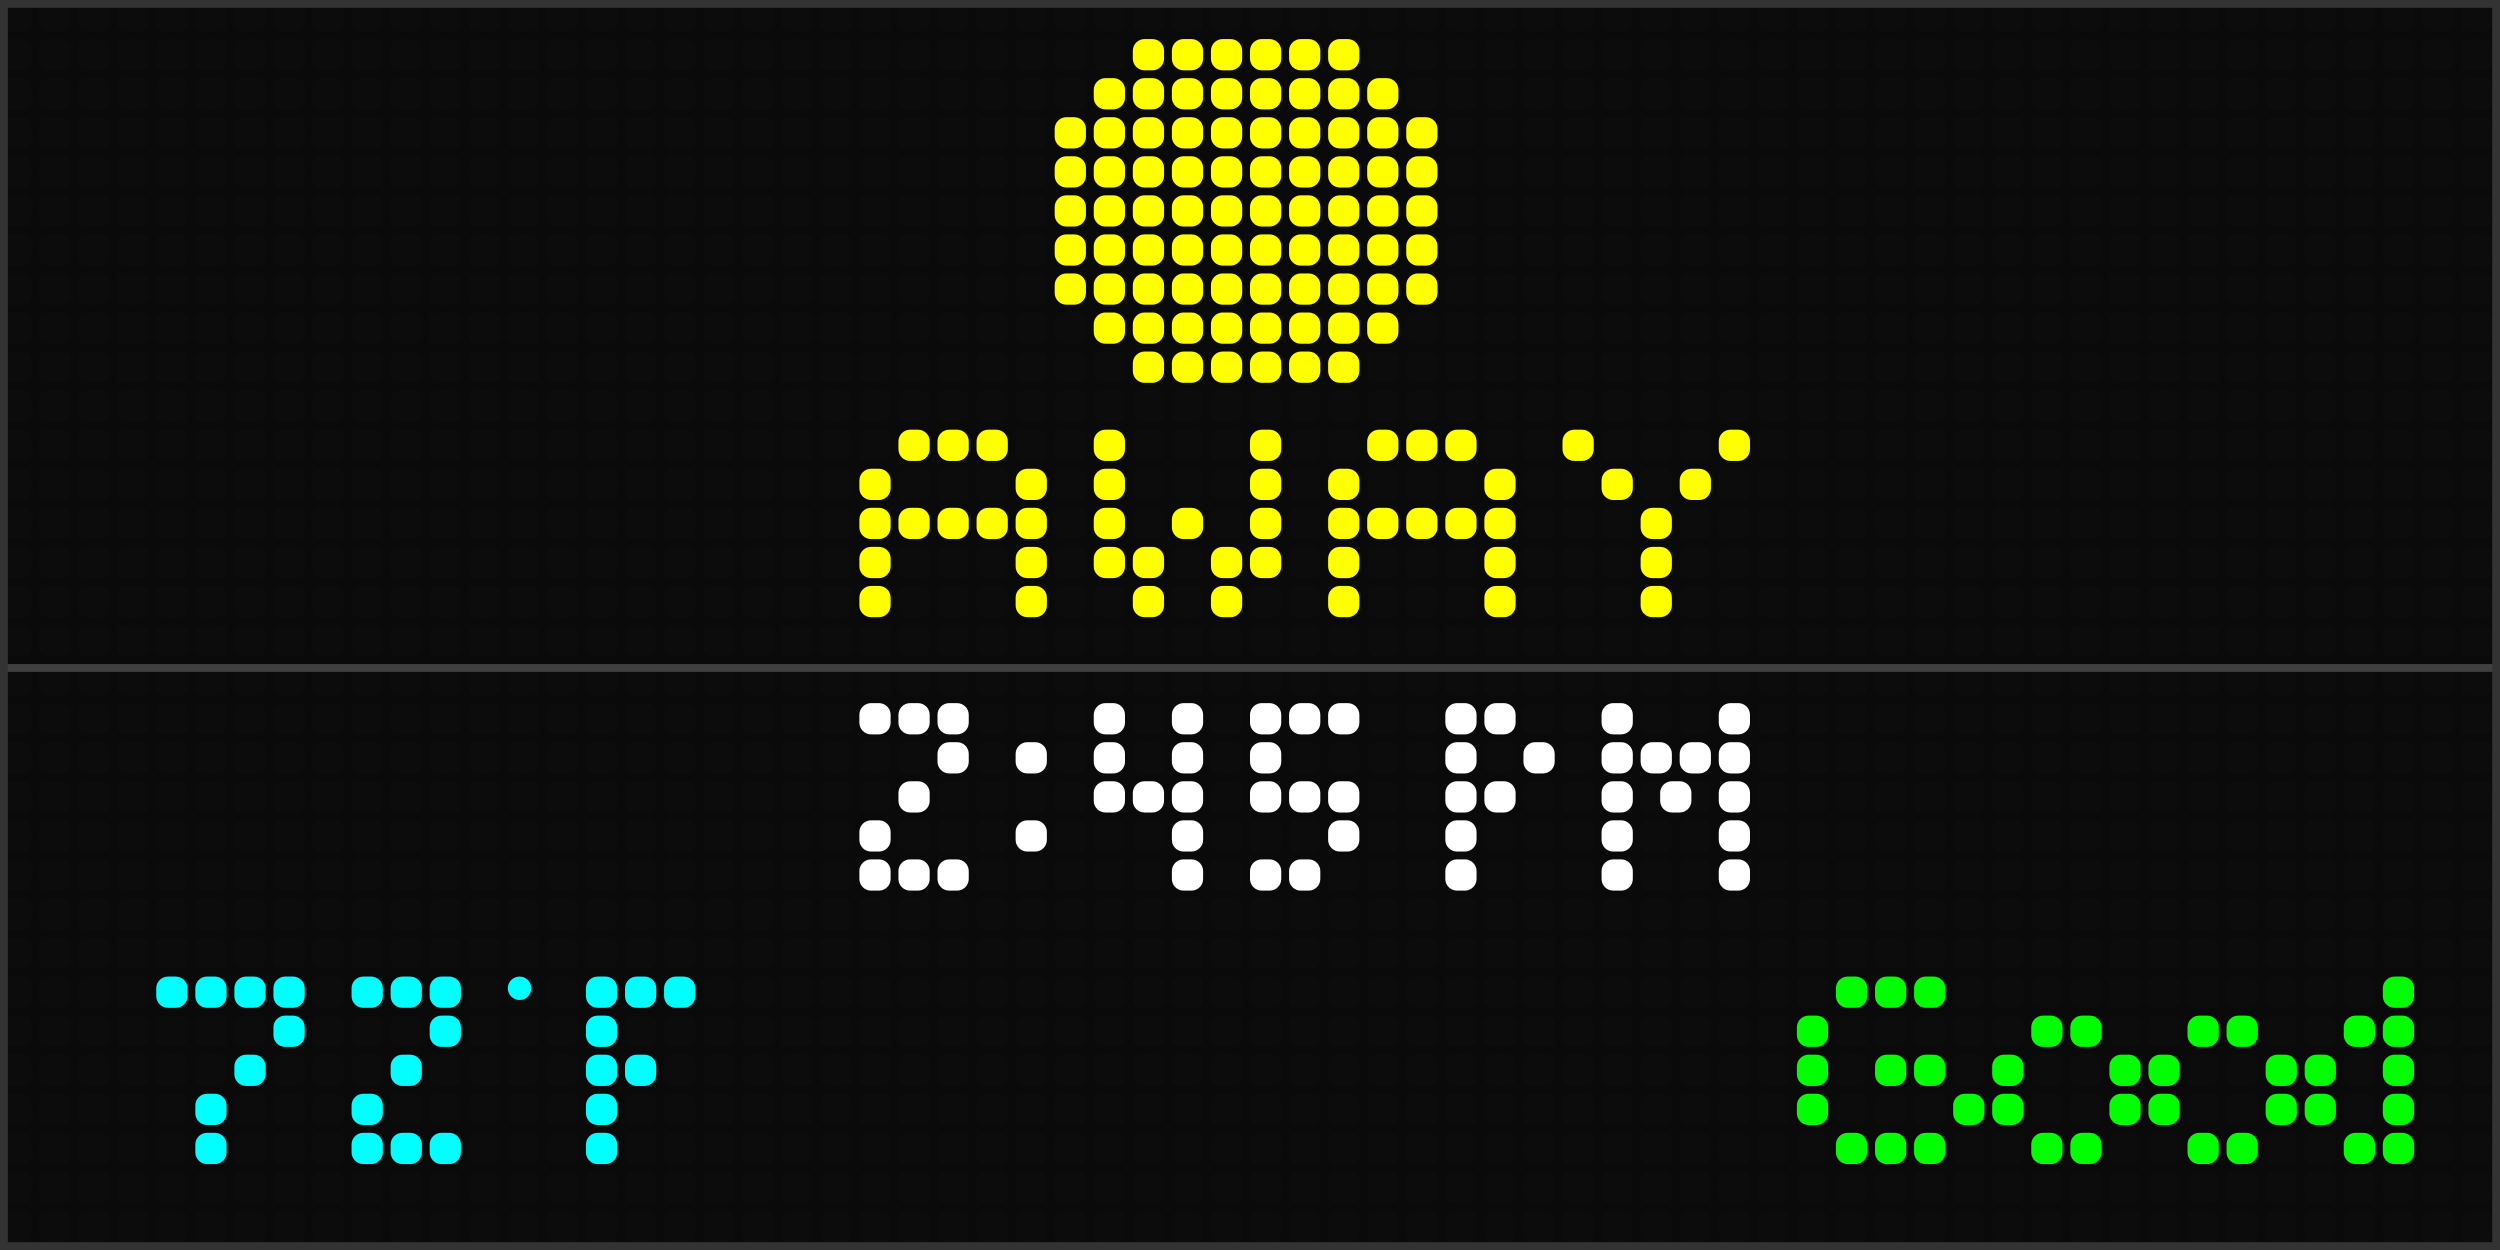
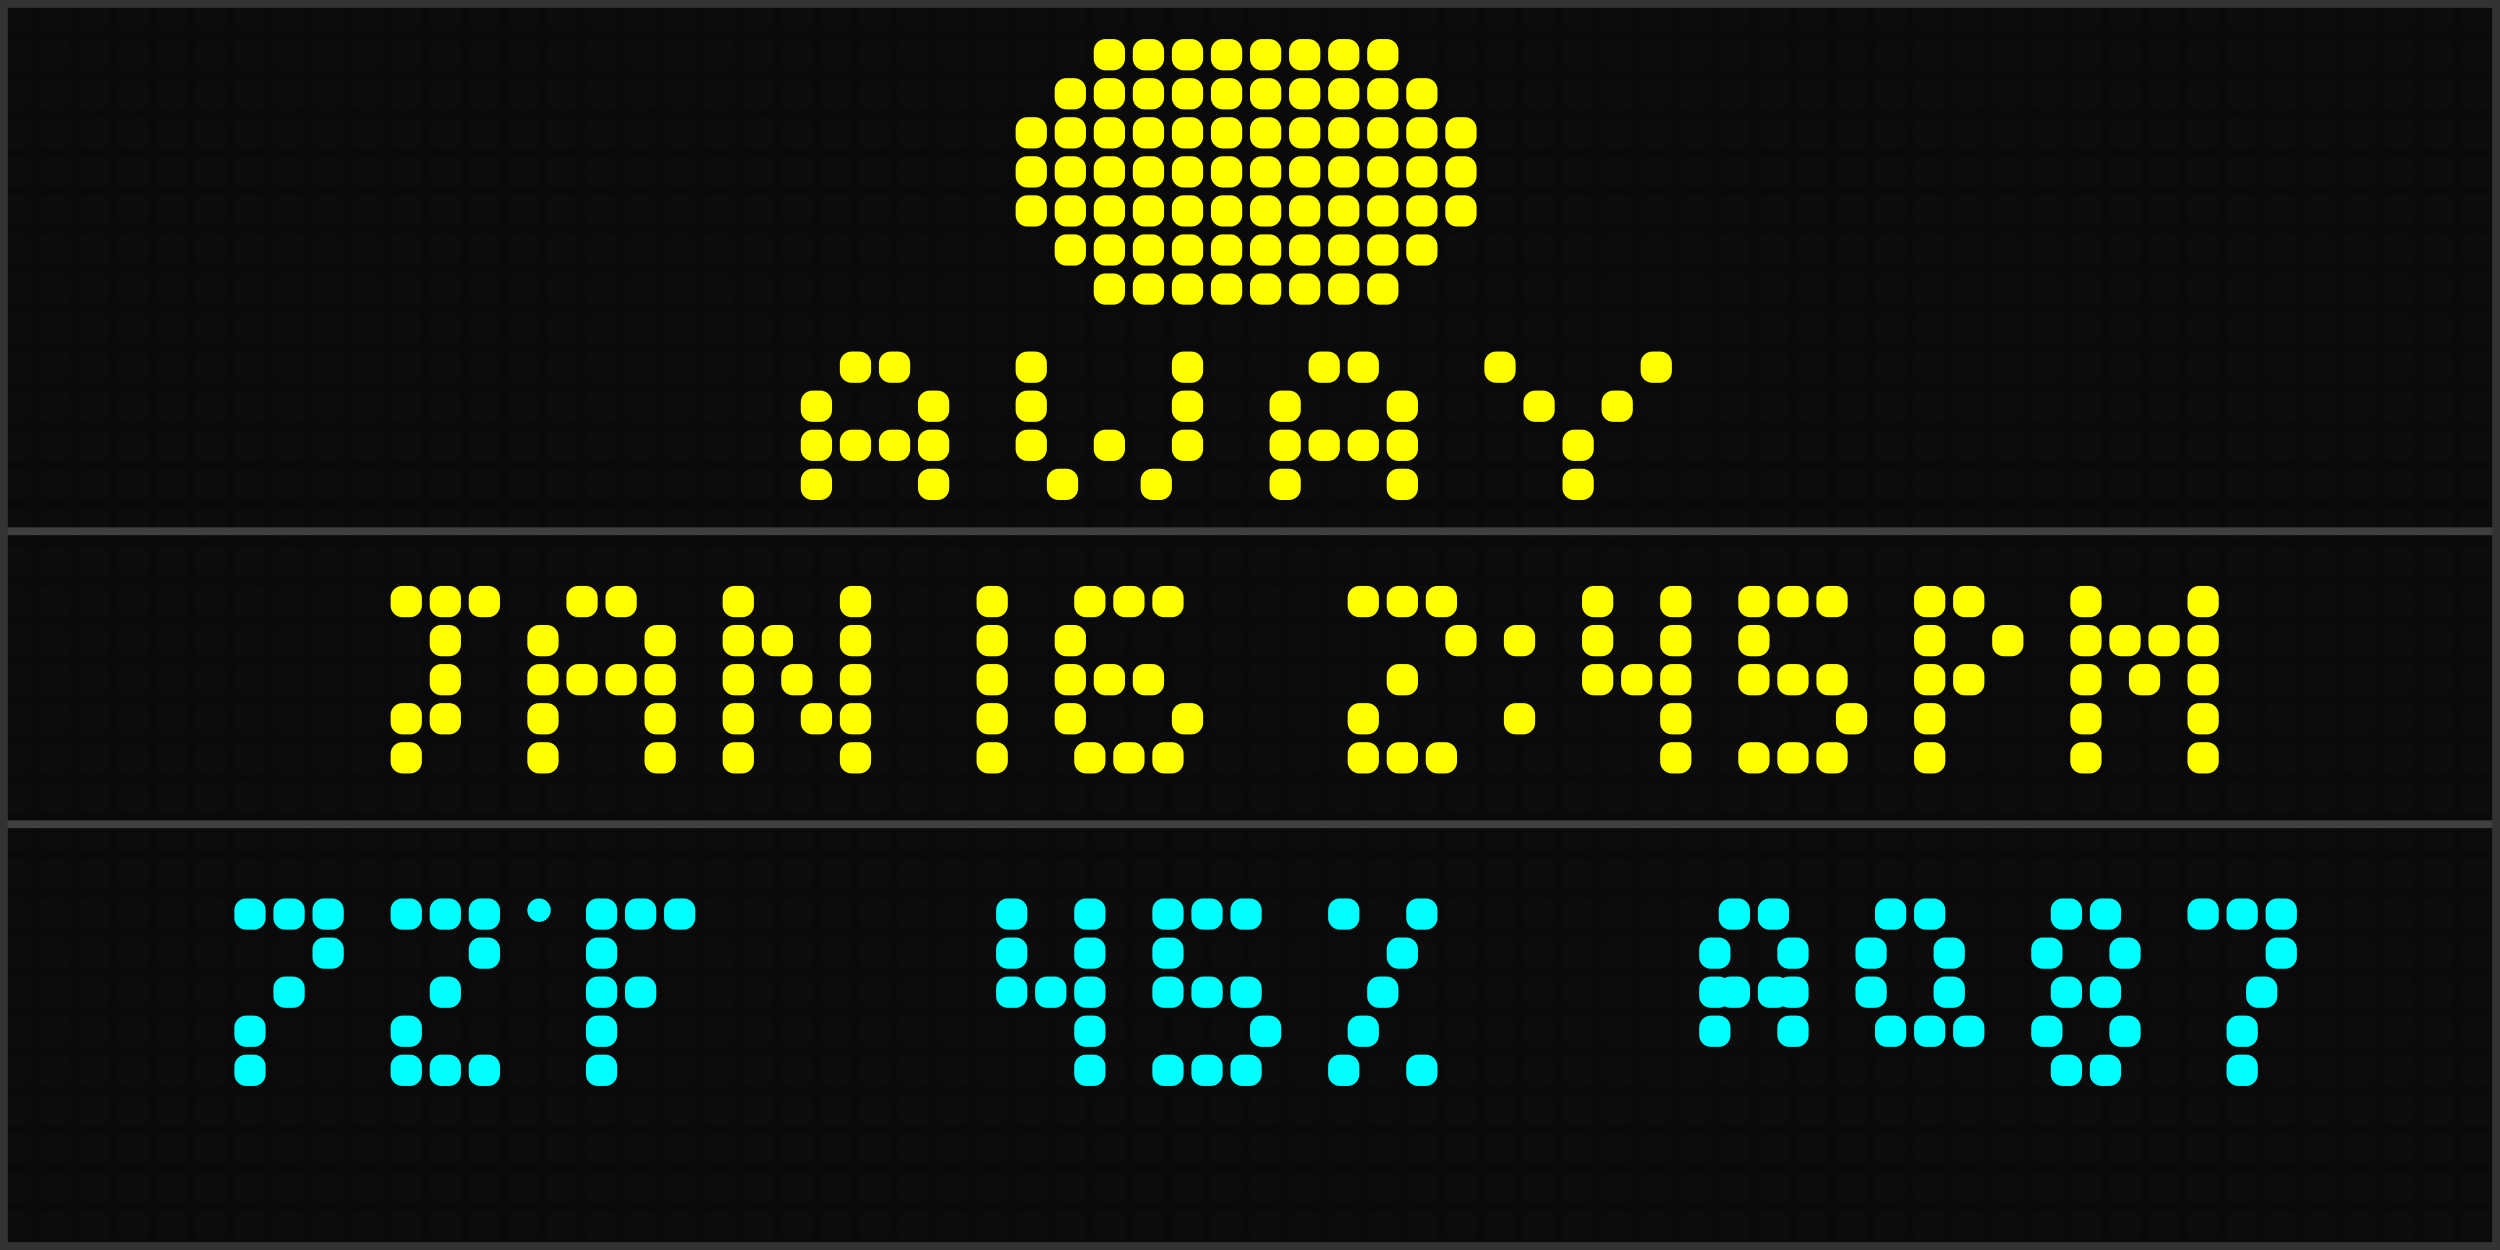
<svg xmlns="http://www.w3.org/2000/svg" viewBox="0 0 640 320" width="640" height="320">
  <defs>
    <style>
      .led { rx: 3; ry: 3; }
      .yellow { fill: #FFFF00; }
      .cyan { fill: #00FFFF; }
-       .white { fill: #FFFFFF; }
-       .green { fill: #00FF00; }
    </style>
  </defs>
  <rect width="640" height="320" fill="#0a0a0a" />
  <g opacity="0.08">
    <pattern id="grid" width="10" height="10" patternUnits="userSpaceOnUse">
      <rect width="8" height="8" fill="#222" rx="2" ry="2" />
    </pattern>
    <rect width="640" height="320" fill="url(#grid)" />
  </g>
+   <rect x="280" y="10" width="8" height="8" class="led yellow" />
  <rect x="290" y="10" width="8" height="8" class="led yellow" />
  <rect x="300" y="10" width="8" height="8" class="led yellow" />
  <rect x="310" y="10" width="8" height="8" class="led yellow" />
  <rect x="320" y="10" width="8" height="8" class="led yellow" />
  <rect x="330" y="10" width="8" height="8" class="led yellow" />
  <rect x="340" y="10" width="8" height="8" class="led yellow" />
+   <rect x="350" y="10" width="8" height="8" class="led yellow" />
+   <rect x="270" y="20" width="8" height="8" class="led yellow" />
  <rect x="280" y="20" width="8" height="8" class="led yellow" />
  <rect x="290" y="20" width="8" height="8" class="led yellow" />
  <rect x="300" y="20" width="8" height="8" class="led yellow" />
  <rect x="310" y="20" width="8" height="8" class="led yellow" />
  <rect x="320" y="20" width="8" height="8" class="led yellow" />
  <rect x="330" y="20" width="8" height="8" class="led yellow" />
  <rect x="340" y="20" width="8" height="8" class="led yellow" />
  <rect x="350" y="20" width="8" height="8" class="led yellow" />
+   <rect x="360" y="20" width="8" height="8" class="led yellow" />
+   <rect x="260" y="30" width="8" height="8" class="led yellow" />
  <rect x="270" y="30" width="8" height="8" class="led yellow" />
  <rect x="280" y="30" width="8" height="8" class="led yellow" />
  <rect x="290" y="30" width="8" height="8" class="led yellow" />
  <rect x="300" y="30" width="8" height="8" class="led yellow" />
  <rect x="310" y="30" width="8" height="8" class="led yellow" />
  <rect x="320" y="30" width="8" height="8" class="led yellow" />
  <rect x="330" y="30" width="8" height="8" class="led yellow" />
  <rect x="340" y="30" width="8" height="8" class="led yellow" />
  <rect x="350" y="30" width="8" height="8" class="led yellow" />
  <rect x="360" y="30" width="8" height="8" class="led yellow" />
+   <rect x="370" y="30" width="8" height="8" class="led yellow" />
+   <rect x="260" y="40" width="8" height="8" class="led yellow" />
  <rect x="270" y="40" width="8" height="8" class="led yellow" />
  <rect x="280" y="40" width="8" height="8" class="led yellow" />
  <rect x="290" y="40" width="8" height="8" class="led yellow" />
  <rect x="300" y="40" width="8" height="8" class="led yellow" />
  <rect x="310" y="40" width="8" height="8" class="led yellow" />
  <rect x="320" y="40" width="8" height="8" class="led yellow" />
  <rect x="330" y="40" width="8" height="8" class="led yellow" />
  <rect x="340" y="40" width="8" height="8" class="led yellow" />
  <rect x="350" y="40" width="8" height="8" class="led yellow" />
  <rect x="360" y="40" width="8" height="8" class="led yellow" />
+   <rect x="370" y="40" width="8" height="8" class="led yellow" />
+   <rect x="260" y="50" width="8" height="8" class="led yellow" />
  <rect x="270" y="50" width="8" height="8" class="led yellow" />
  <rect x="280" y="50" width="8" height="8" class="led yellow" />
  <rect x="290" y="50" width="8" height="8" class="led yellow" />
  <rect x="300" y="50" width="8" height="8" class="led yellow" />
  <rect x="310" y="50" width="8" height="8" class="led yellow" />
  <rect x="320" y="50" width="8" height="8" class="led yellow" />
  <rect x="330" y="50" width="8" height="8" class="led yellow" />
  <rect x="340" y="50" width="8" height="8" class="led yellow" />
  <rect x="350" y="50" width="8" height="8" class="led yellow" />
  <rect x="360" y="50" width="8" height="8" class="led yellow" />
+   <rect x="370" y="50" width="8" height="8" class="led yellow" />
  <rect x="270" y="60" width="8" height="8" class="led yellow" />
  <rect x="280" y="60" width="8" height="8" class="led yellow" />
  <rect x="290" y="60" width="8" height="8" class="led yellow" />
  <rect x="300" y="60" width="8" height="8" class="led yellow" />
  <rect x="310" y="60" width="8" height="8" class="led yellow" />
  <rect x="320" y="60" width="8" height="8" class="led yellow" />
  <rect x="330" y="60" width="8" height="8" class="led yellow" />
  <rect x="340" y="60" width="8" height="8" class="led yellow" />
  <rect x="350" y="60" width="8" height="8" class="led yellow" />
  <rect x="360" y="60" width="8" height="8" class="led yellow" />
-   <rect x="270" y="70" width="8" height="8" class="led yellow" />
  <rect x="280" y="70" width="8" height="8" class="led yellow" />
  <rect x="290" y="70" width="8" height="8" class="led yellow" />
  <rect x="300" y="70" width="8" height="8" class="led yellow" />
  <rect x="310" y="70" width="8" height="8" class="led yellow" />
  <rect x="320" y="70" width="8" height="8" class="led yellow" />
  <rect x="330" y="70" width="8" height="8" class="led yellow" />
  <rect x="340" y="70" width="8" height="8" class="led yellow" />
  <rect x="350" y="70" width="8" height="8" class="led yellow" />
-   <rect x="360" y="70" width="8" height="8" class="led yellow" />
-   <rect x="280" y="80" width="8" height="8" class="led yellow" />
-   <rect x="290" y="80" width="8" height="8" class="led yellow" />
-   <rect x="300" y="80" width="8" height="8" class="led yellow" />
-   <rect x="310" y="80" width="8" height="8" class="led yellow" />
-   <rect x="320" y="80" width="8" height="8" class="led yellow" />
-   <rect x="330" y="80" width="8" height="8" class="led yellow" />
-   <rect x="340" y="80" width="8" height="8" class="led yellow" />
-   <rect x="350" y="80" width="8" height="8" class="led yellow" />
-   <rect x="290" y="90" width="8" height="8" class="led yellow" />
+   <rect x="215" y="90" width="8" height="8" class="led yellow" />
+   <rect x="225" y="90" width="8" height="8" class="led yellow" />
+   <rect x="205" y="100" width="8" height="8" class="led yellow" />
+   <rect x="235" y="100" width="8" height="8" class="led yellow" />
+   <rect x="205" y="110" width="8" height="8" class="led yellow" />
+   <rect x="215" y="110" width="8" height="8" class="led yellow" />
+   <rect x="225" y="110" width="8" height="8" class="led yellow" />
+   <rect x="235" y="110" width="8" height="8" class="led yellow" />
+   <rect x="205" y="120" width="8" height="8" class="led yellow" />
+   <rect x="235" y="120" width="8" height="8" class="led yellow" />
+   <rect x="260" y="90" width="8" height="8" class="led yellow" />
  <rect x="300" y="90" width="8" height="8" class="led yellow" />
-   <rect x="310" y="90" width="8" height="8" class="led yellow" />
-   <rect x="320" y="90" width="8" height="8" class="led yellow" />
-   <rect x="330" y="90" width="8" height="8" class="led yellow" />
-   <rect x="340" y="90" width="8" height="8" class="led yellow" />
-   <rect x="230" y="110" width="8" height="8" class="led yellow" />
-   <rect x="240" y="110" width="8" height="8" class="led yellow" />
-   <rect x="250" y="110" width="8" height="8" class="led yellow" />
-   <rect x="220" y="120" width="8" height="8" class="led yellow" />
-   <rect x="260" y="120" width="8" height="8" class="led yellow" />
-   <rect x="220" y="130" width="8" height="8" class="led yellow" />
-   <rect x="230" y="130" width="8" height="8" class="led yellow" />
-   <rect x="240" y="130" width="8" height="8" class="led yellow" />
-   <rect x="250" y="130" width="8" height="8" class="led yellow" />
-   <rect x="260" y="130" width="8" height="8" class="led yellow" />
-   <rect x="220" y="140" width="8" height="8" class="led yellow" />
-   <rect x="260" y="140" width="8" height="8" class="led yellow" />
-   <rect x="220" y="150" width="8" height="8" class="led yellow" />
-   <rect x="260" y="150" width="8" height="8" class="led yellow" />
+   <rect x="260" y="100" width="8" height="8" class="led yellow" />
+   <rect x="300" y="100" width="8" height="8" class="led yellow" />
+   <rect x="260" y="110" width="8" height="8" class="led yellow" />
  <rect x="280" y="110" width="8" height="8" class="led yellow" />
-   <rect x="320" y="110" width="8" height="8" class="led yellow" />
-   <rect x="280" y="120" width="8" height="8" class="led yellow" />
-   <rect x="320" y="120" width="8" height="8" class="led yellow" />
-   <rect x="280" y="130" width="8" height="8" class="led yellow" />
-   <rect x="300" y="130" width="8" height="8" class="led yellow" />
-   <rect x="320" y="130" width="8" height="8" class="led yellow" />
-   <rect x="280" y="140" width="8" height="8" class="led yellow" />
-   <rect x="290" y="140" width="8" height="8" class="led yellow" />
-   <rect x="310" y="140" width="8" height="8" class="led yellow" />
-   <rect x="320" y="140" width="8" height="8" class="led yellow" />
-   <rect x="290" y="150" width="8" height="8" class="led yellow" />
-   <rect x="310" y="150" width="8" height="8" class="led yellow" />
-   <rect x="350" y="110" width="8" height="8" class="led yellow" />
-   <rect x="360" y="110" width="8" height="8" class="led yellow" />
-   <rect x="370" y="110" width="8" height="8" class="led yellow" />
-   <rect x="340" y="120" width="8" height="8" class="led yellow" />
-   <rect x="380" y="120" width="8" height="8" class="led yellow" />
-   <rect x="340" y="130" width="8" height="8" class="led yellow" />
-   <rect x="350" y="130" width="8" height="8" class="led yellow" />
-   <rect x="360" y="130" width="8" height="8" class="led yellow" />
-   <rect x="370" y="130" width="8" height="8" class="led yellow" />
-   <rect x="380" y="130" width="8" height="8" class="led yellow" />
-   <rect x="340" y="140" width="8" height="8" class="led yellow" />
-   <rect x="380" y="140" width="8" height="8" class="led yellow" />
-   <rect x="340" y="150" width="8" height="8" class="led yellow" />
-   <rect x="380" y="150" width="8" height="8" class="led yellow" />
+   <rect x="300" y="110" width="8" height="8" class="led yellow" />
+   <rect x="268" y="120" width="8" height="8" class="led yellow" />
+   <rect x="292" y="120" width="8" height="8" class="led yellow" />
+   <rect x="335" y="90" width="8" height="8" class="led yellow" />
+   <rect x="345" y="90" width="8" height="8" class="led yellow" />
+   <rect x="325" y="100" width="8" height="8" class="led yellow" />
+   <rect x="355" y="100" width="8" height="8" class="led yellow" />
+   <rect x="325" y="110" width="8" height="8" class="led yellow" />
+   <rect x="335" y="110" width="8" height="8" class="led yellow" />
+   <rect x="345" y="110" width="8" height="8" class="led yellow" />
+   <rect x="355" y="110" width="8" height="8" class="led yellow" />
+   <rect x="325" y="120" width="8" height="8" class="led yellow" />
+   <rect x="355" y="120" width="8" height="8" class="led yellow" />
+   <rect x="380" y="90" width="8" height="8" class="led yellow" />
+   <rect x="420" y="90" width="8" height="8" class="led yellow" />
+   <rect x="390" y="100" width="8" height="8" class="led yellow" />
+   <rect x="410" y="100" width="8" height="8" class="led yellow" />
  <rect x="400" y="110" width="8" height="8" class="led yellow" />
-   <rect x="440" y="110" width="8" height="8" class="led yellow" />
-   <rect x="410" y="120" width="8" height="8" class="led yellow" />
-   <rect x="430" y="120" width="8" height="8" class="led yellow" />
-   <rect x="420" y="130" width="8" height="8" class="led yellow" />
-   <rect x="420" y="140" width="8" height="8" class="led yellow" />
-   <rect x="420" y="150" width="8" height="8" class="led yellow" />
-   <rect x="0" y="170" width="640" height="2" fill="#404040" />
-   <rect x="220" y="180" width="8" height="8" class="led white" />
-   <rect x="230" y="180" width="8" height="8" class="led white" />
-   <rect x="240" y="180" width="8" height="8" class="led white" />
-   <rect x="240" y="190" width="8" height="8" class="led white" />
-   <rect x="230" y="200" width="8" height="8" class="led white" />
-   <rect x="220" y="210" width="8" height="8" class="led white" />
-   <rect x="220" y="220" width="8" height="8" class="led white" />
-   <rect x="230" y="220" width="8" height="8" class="led white" />
-   <rect x="240" y="220" width="8" height="8" class="led white" />
-   <rect x="260" y="190" width="8" height="8" class="led white" />
-   <rect x="260" y="210" width="8" height="8" class="led white" />
-   <rect x="280" y="180" width="8" height="8" class="led white" />
-   <rect x="300" y="180" width="8" height="8" class="led white" />
-   <rect x="280" y="190" width="8" height="8" class="led white" />
-   <rect x="300" y="190" width="8" height="8" class="led white" />
-   <rect x="280" y="200" width="8" height="8" class="led white" />
-   <rect x="290" y="200" width="8" height="8" class="led white" />
-   <rect x="300" y="200" width="8" height="8" class="led white" />
-   <rect x="300" y="210" width="8" height="8" class="led white" />
-   <rect x="300" y="220" width="8" height="8" class="led white" />
-   <rect x="320" y="180" width="8" height="8" class="led white" />
-   <rect x="330" y="180" width="8" height="8" class="led white" />
-   <rect x="340" y="180" width="8" height="8" class="led white" />
-   <rect x="320" y="190" width="8" height="8" class="led white" />
-   <rect x="320" y="200" width="8" height="8" class="led white" />
-   <rect x="330" y="200" width="8" height="8" class="led white" />
-   <rect x="340" y="200" width="8" height="8" class="led white" />
-   <rect x="340" y="210" width="8" height="8" class="led white" />
-   <rect x="320" y="220" width="8" height="8" class="led white" />
-   <rect x="330" y="220" width="8" height="8" class="led white" />
-   <rect x="370" y="180" width="8" height="8" class="led white" />
-   <rect x="380" y="180" width="8" height="8" class="led white" />
-   <rect x="370" y="190" width="8" height="8" class="led white" />
-   <rect x="390" y="190" width="8" height="8" class="led white" />
-   <rect x="370" y="200" width="8" height="8" class="led white" />
-   <rect x="380" y="200" width="8" height="8" class="led white" />
-   <rect x="370" y="210" width="8" height="8" class="led white" />
-   <rect x="370" y="220" width="8" height="8" class="led white" />
-   <rect x="410" y="180" width="8" height="8" class="led white" />
-   <rect x="440" y="180" width="8" height="8" class="led white" />
-   <rect x="410" y="190" width="8" height="8" class="led white" />
-   <rect x="420" y="190" width="8" height="8" class="led white" />
-   <rect x="430" y="190" width="8" height="8" class="led white" />
-   <rect x="440" y="190" width="8" height="8" class="led white" />
-   <rect x="410" y="200" width="8" height="8" class="led white" />
-   <rect x="425" y="200" width="8" height="8" class="led white" />
-   <rect x="440" y="200" width="8" height="8" class="led white" />
-   <rect x="410" y="210" width="8" height="8" class="led white" />
-   <rect x="440" y="210" width="8" height="8" class="led white" />
-   <rect x="410" y="220" width="8" height="8" class="led white" />
-   <rect x="440" y="220" width="8" height="8" class="led white" />
-   <rect x="40" y="250" width="8" height="8" class="led cyan" />
-   <rect x="50" y="250" width="8" height="8" class="led cyan" />
-   <rect x="60" y="250" width="8" height="8" class="led cyan" />
+   <rect x="400" y="120" width="8" height="8" class="led yellow" />
+   <rect x="0" y="135" width="640" height="2" fill="#404040" />
+   <rect x="100" y="150" width="8" height="8" class="led yellow" />
+   <rect x="110" y="150" width="8" height="8" class="led yellow" />
+   <rect x="120" y="150" width="8" height="8" class="led yellow" />
+   <rect x="110" y="160" width="8" height="8" class="led yellow" />
+   <rect x="110" y="170" width="8" height="8" class="led yellow" />
+   <rect x="110" y="180" width="8" height="8" class="led yellow" />
+   <rect x="100" y="180" width="8" height="8" class="led yellow" />
+   <rect x="100" y="190" width="8" height="8" class="led yellow" />
+   <rect x="145" y="150" width="8" height="8" class="led yellow" />
+   <rect x="155" y="150" width="8" height="8" class="led yellow" />
+   <rect x="135" y="160" width="8" height="8" class="led yellow" />
+   <rect x="165" y="160" width="8" height="8" class="led yellow" />
+   <rect x="135" y="170" width="8" height="8" class="led yellow" />
+   <rect x="145" y="170" width="8" height="8" class="led yellow" />
+   <rect x="155" y="170" width="8" height="8" class="led yellow" />
+   <rect x="165" y="170" width="8" height="8" class="led yellow" />
+   <rect x="135" y="180" width="8" height="8" class="led yellow" />
+   <rect x="165" y="180" width="8" height="8" class="led yellow" />
+   <rect x="135" y="190" width="8" height="8" class="led yellow" />
+   <rect x="165" y="190" width="8" height="8" class="led yellow" />
+   <rect x="185" y="150" width="8" height="8" class="led yellow" />
+   <rect x="215" y="150" width="8" height="8" class="led yellow" />
+   <rect x="185" y="160" width="8" height="8" class="led yellow" />
+   <rect x="195" y="160" width="8" height="8" class="led yellow" />
+   <rect x="215" y="160" width="8" height="8" class="led yellow" />
+   <rect x="185" y="170" width="8" height="8" class="led yellow" />
+   <rect x="200" y="170" width="8" height="8" class="led yellow" />
+   <rect x="215" y="170" width="8" height="8" class="led yellow" />
+   <rect x="185" y="180" width="8" height="8" class="led yellow" />
+   <rect x="205" y="180" width="8" height="8" class="led yellow" />
+   <rect x="215" y="180" width="8" height="8" class="led yellow" />
+   <rect x="185" y="190" width="8" height="8" class="led yellow" />
+   <rect x="215" y="190" width="8" height="8" class="led yellow" />
+   <rect x="250" y="150" width="8" height="8" class="led yellow" />
+   <rect x="250" y="160" width="8" height="8" class="led yellow" />
+   <rect x="250" y="170" width="8" height="8" class="led yellow" />
+   <rect x="250" y="180" width="8" height="8" class="led yellow" />
+   <rect x="250" y="190" width="8" height="8" class="led yellow" />
+   <rect x="275" y="150" width="8" height="8" class="led yellow" />
+   <rect x="285" y="150" width="8" height="8" class="led yellow" />
+   <rect x="295" y="150" width="8" height="8" class="led yellow" />
+   <rect x="270" y="160" width="8" height="8" class="led yellow" />
+   <rect x="270" y="170" width="8" height="8" class="led yellow" />
+   <rect x="280" y="170" width="8" height="8" class="led yellow" />
+   <rect x="290" y="170" width="8" height="8" class="led yellow" />
+   <rect x="270" y="180" width="8" height="8" class="led yellow" />
+   <rect x="300" y="180" width="8" height="8" class="led yellow" />
+   <rect x="275" y="190" width="8" height="8" class="led yellow" />
+   <rect x="285" y="190" width="8" height="8" class="led yellow" />
+   <rect x="295" y="190" width="8" height="8" class="led yellow" />
+   <rect x="345" y="150" width="8" height="8" class="led yellow" />
+   <rect x="355" y="150" width="8" height="8" class="led yellow" />
+   <rect x="365" y="150" width="8" height="8" class="led yellow" />
+   <rect x="370" y="160" width="8" height="8" class="led yellow" />
+   <rect x="355" y="170" width="8" height="8" class="led yellow" />
+   <rect x="345" y="180" width="8" height="8" class="led yellow" />
+   <rect x="345" y="190" width="8" height="8" class="led yellow" />
+   <rect x="355" y="190" width="8" height="8" class="led yellow" />
+   <rect x="365" y="190" width="8" height="8" class="led yellow" />
+   <rect x="385" y="160" width="8" height="8" class="led yellow" />
+   <rect x="385" y="180" width="8" height="8" class="led yellow" />
+   <rect x="405" y="150" width="8" height="8" class="led yellow" />
+   <rect x="425" y="150" width="8" height="8" class="led yellow" />
+   <rect x="405" y="160" width="8" height="8" class="led yellow" />
+   <rect x="425" y="160" width="8" height="8" class="led yellow" />
+   <rect x="405" y="170" width="8" height="8" class="led yellow" />
+   <rect x="415" y="170" width="8" height="8" class="led yellow" />
+   <rect x="425" y="170" width="8" height="8" class="led yellow" />
+   <rect x="425" y="180" width="8" height="8" class="led yellow" />
+   <rect x="425" y="190" width="8" height="8" class="led yellow" />
+   <rect x="445" y="150" width="8" height="8" class="led yellow" />
+   <rect x="455" y="150" width="8" height="8" class="led yellow" />
+   <rect x="465" y="150" width="8" height="8" class="led yellow" />
+   <rect x="445" y="160" width="8" height="8" class="led yellow" />
+   <rect x="445" y="170" width="8" height="8" class="led yellow" />
+   <rect x="455" y="170" width="8" height="8" class="led yellow" />
+   <rect x="465" y="170" width="8" height="8" class="led yellow" />
+   <rect x="470" y="180" width="8" height="8" class="led yellow" />
+   <rect x="445" y="190" width="8" height="8" class="led yellow" />
+   <rect x="455" y="190" width="8" height="8" class="led yellow" />
+   <rect x="465" y="190" width="8" height="8" class="led yellow" />
+   <rect x="490" y="150" width="8" height="8" class="led yellow" />
+   <rect x="500" y="150" width="8" height="8" class="led yellow" />
+   <rect x="490" y="160" width="8" height="8" class="led yellow" />
+   <rect x="510" y="160" width="8" height="8" class="led yellow" />
+   <rect x="490" y="170" width="8" height="8" class="led yellow" />
+   <rect x="500" y="170" width="8" height="8" class="led yellow" />
+   <rect x="490" y="180" width="8" height="8" class="led yellow" />
+   <rect x="490" y="190" width="8" height="8" class="led yellow" />
+   <rect x="530" y="150" width="8" height="8" class="led yellow" />
+   <rect x="560" y="150" width="8" height="8" class="led yellow" />
+   <rect x="530" y="160" width="8" height="8" class="led yellow" />
+   <rect x="540" y="160" width="8" height="8" class="led yellow" />
+   <rect x="550" y="160" width="8" height="8" class="led yellow" />
+   <rect x="560" y="160" width="8" height="8" class="led yellow" />
+   <rect x="530" y="170" width="8" height="8" class="led yellow" />
+   <rect x="545" y="170" width="8" height="8" class="led yellow" />
+   <rect x="560" y="170" width="8" height="8" class="led yellow" />
+   <rect x="530" y="180" width="8" height="8" class="led yellow" />
+   <rect x="560" y="180" width="8" height="8" class="led yellow" />
+   <rect x="530" y="190" width="8" height="8" class="led yellow" />
+   <rect x="560" y="190" width="8" height="8" class="led yellow" />
+   <rect x="0" y="210" width="640" height="2" fill="#404040" />
+   <rect x="60" y="230" width="8" height="8" class="led cyan" />
+   <rect x="70" y="230" width="8" height="8" class="led cyan" />
+   <rect x="80" y="230" width="8" height="8" class="led cyan" />
+   <rect x="80" y="240" width="8" height="8" class="led cyan" />
  <rect x="70" y="250" width="8" height="8" class="led cyan" />
-   <rect x="70" y="260" width="8" height="8" class="led cyan" />
+   <rect x="60" y="260" width="8" height="8" class="led cyan" />
  <rect x="60" y="270" width="8" height="8" class="led cyan" />
-   <rect x="50" y="280" width="8" height="8" class="led cyan" />
-   <rect x="50" y="290" width="8" height="8" class="led cyan" />
-   <rect x="90" y="250" width="8" height="8" class="led cyan" />
-   <rect x="100" y="250" width="8" height="8" class="led cyan" />
+   <rect x="100" y="230" width="8" height="8" class="led cyan" />
+   <rect x="110" y="230" width="8" height="8" class="led cyan" />
+   <rect x="120" y="230" width="8" height="8" class="led cyan" />
+   <rect x="120" y="240" width="8" height="8" class="led cyan" />
  <rect x="110" y="250" width="8" height="8" class="led cyan" />
-   <rect x="110" y="260" width="8" height="8" class="led cyan" />
+   <rect x="100" y="260" width="8" height="8" class="led cyan" />
  <rect x="100" y="270" width="8" height="8" class="led cyan" />
-   <rect x="90" y="280" width="8" height="8" class="led cyan" />
-   <rect x="90" y="290" width="8" height="8" class="led cyan" />
-   <rect x="100" y="290" width="8" height="8" class="led cyan" />
-   <rect x="110" y="290" width="8" height="8" class="led cyan" />
-   <rect x="130" y="250" width="6" height="6" class="led cyan" />
+   <rect x="110" y="270" width="8" height="8" class="led cyan" />
+   <rect x="120" y="270" width="8" height="8" class="led cyan" />
+   <rect x="135" y="230" width="6" height="6" class="led cyan" />
+   <rect x="150" y="230" width="8" height="8" class="led cyan" />
+   <rect x="160" y="230" width="8" height="8" class="led cyan" />
+   <rect x="170" y="230" width="8" height="8" class="led cyan" />
+   <rect x="150" y="240" width="8" height="8" class="led cyan" />
  <rect x="150" y="250" width="8" height="8" class="led cyan" />
  <rect x="160" y="250" width="8" height="8" class="led cyan" />
-   <rect x="170" y="250" width="8" height="8" class="led cyan" />
  <rect x="150" y="260" width="8" height="8" class="led cyan" />
  <rect x="150" y="270" width="8" height="8" class="led cyan" />
-   <rect x="160" y="270" width="8" height="8" class="led cyan" />
-   <rect x="150" y="280" width="8" height="8" class="led cyan" />
-   <rect x="150" y="290" width="8" height="8" class="led cyan" />
-   <rect x="470" y="250" width="8" height="8" class="led green" />
-   <rect x="480" y="250" width="8" height="8" class="led green" />
-   <rect x="490" y="250" width="8" height="8" class="led green" />
-   <rect x="460" y="260" width="8" height="8" class="led green" />
-   <rect x="460" y="270" width="8" height="8" class="led green" />
-   <rect x="480" y="270" width="8" height="8" class="led green" />
-   <rect x="490" y="270" width="8" height="8" class="led green" />
-   <rect x="460" y="280" width="8" height="8" class="led green" />
-   <rect x="500" y="280" width="8" height="8" class="led green" />
-   <rect x="470" y="290" width="8" height="8" class="led green" />
-   <rect x="480" y="290" width="8" height="8" class="led green" />
-   <rect x="490" y="290" width="8" height="8" class="led green" />
-   <rect x="520" y="260" width="8" height="8" class="led green" />
-   <rect x="530" y="260" width="8" height="8" class="led green" />
-   <rect x="510" y="270" width="8" height="8" class="led green" />
-   <rect x="540" y="270" width="8" height="8" class="led green" />
-   <rect x="510" y="280" width="8" height="8" class="led green" />
-   <rect x="540" y="280" width="8" height="8" class="led green" />
-   <rect x="520" y="290" width="8" height="8" class="led green" />
-   <rect x="530" y="290" width="8" height="8" class="led green" />
-   <rect x="560" y="260" width="8" height="8" class="led green" />
-   <rect x="570" y="260" width="8" height="8" class="led green" />
-   <rect x="550" y="270" width="8" height="8" class="led green" />
-   <rect x="580" y="270" width="8" height="8" class="led green" />
-   <rect x="550" y="280" width="8" height="8" class="led green" />
-   <rect x="580" y="280" width="8" height="8" class="led green" />
-   <rect x="560" y="290" width="8" height="8" class="led green" />
-   <rect x="570" y="290" width="8" height="8" class="led green" />
-   <rect x="610" y="250" width="8" height="8" class="led green" />
-   <rect x="600" y="260" width="8" height="8" class="led green" />
-   <rect x="610" y="260" width="8" height="8" class="led green" />
-   <rect x="590" y="270" width="8" height="8" class="led green" />
-   <rect x="610" y="270" width="8" height="8" class="led green" />
-   <rect x="590" y="280" width="8" height="8" class="led green" />
-   <rect x="610" y="280" width="8" height="8" class="led green" />
-   <rect x="600" y="290" width="8" height="8" class="led green" />
-   <rect x="610" y="290" width="8" height="8" class="led green" />
+   <rect x="255" y="230" width="8" height="8" class="led cyan" />
+   <rect x="275" y="230" width="8" height="8" class="led cyan" />
+   <rect x="255" y="240" width="8" height="8" class="led cyan" />
+   <rect x="275" y="240" width="8" height="8" class="led cyan" />
+   <rect x="255" y="250" width="8" height="8" class="led cyan" />
+   <rect x="265" y="250" width="8" height="8" class="led cyan" />
+   <rect x="275" y="250" width="8" height="8" class="led cyan" />
+   <rect x="275" y="260" width="8" height="8" class="led cyan" />
+   <rect x="275" y="270" width="8" height="8" class="led cyan" />
+   <rect x="295" y="230" width="8" height="8" class="led cyan" />
+   <rect x="305" y="230" width="8" height="8" class="led cyan" />
+   <rect x="315" y="230" width="8" height="8" class="led cyan" />
+   <rect x="295" y="240" width="8" height="8" class="led cyan" />
+   <rect x="295" y="250" width="8" height="8" class="led cyan" />
+   <rect x="305" y="250" width="8" height="8" class="led cyan" />
+   <rect x="315" y="250" width="8" height="8" class="led cyan" />
+   <rect x="320" y="260" width="8" height="8" class="led cyan" />
+   <rect x="295" y="270" width="8" height="8" class="led cyan" />
+   <rect x="305" y="270" width="8" height="8" class="led cyan" />
+   <rect x="315" y="270" width="8" height="8" class="led cyan" />
+   <rect x="340" y="230" width="8" height="8" class="led cyan" />
+   <rect x="360" y="230" width="8" height="8" class="led cyan" />
+   <rect x="355" y="240" width="8" height="8" class="led cyan" />
+   <rect x="350" y="250" width="8" height="8" class="led cyan" />
+   <rect x="345" y="260" width="8" height="8" class="led cyan" />
+   <rect x="340" y="270" width="8" height="8" class="led cyan" />
+   <rect x="360" y="270" width="8" height="8" class="led cyan" />
+   <rect x="440" y="230" width="8" height="8" class="led cyan" />
+   <rect x="450" y="230" width="8" height="8" class="led cyan" />
+   <rect x="435" y="240" width="8" height="8" class="led cyan" />
+   <rect x="455" y="240" width="8" height="8" class="led cyan" />
+   <rect x="435" y="250" width="8" height="8" class="led cyan" />
+   <rect x="440" y="250" width="8" height="8" class="led cyan" />
+   <rect x="450" y="250" width="8" height="8" class="led cyan" />
+   <rect x="455" y="250" width="8" height="8" class="led cyan" />
+   <rect x="435" y="260" width="8" height="8" class="led cyan" />
+   <rect x="455" y="260" width="8" height="8" class="led cyan" />
+   <rect x="480" y="230" width="8" height="8" class="led cyan" />
+   <rect x="490" y="230" width="8" height="8" class="led cyan" />
+   <rect x="475" y="240" width="8" height="8" class="led cyan" />
+   <rect x="495" y="240" width="8" height="8" class="led cyan" />
+   <rect x="475" y="250" width="8" height="8" class="led cyan" />
+   <rect x="495" y="250" width="8" height="8" class="led cyan" />
+   <rect x="480" y="260" width="8" height="8" class="led cyan" />
+   <rect x="490" y="260" width="8" height="8" class="led cyan" />
+   <rect x="500" y="260" width="8" height="8" class="led cyan" />
+   <rect x="525" y="230" width="8" height="8" class="led cyan" />
+   <rect x="535" y="230" width="8" height="8" class="led cyan" />
+   <rect x="520" y="240" width="8" height="8" class="led cyan" />
+   <rect x="540" y="240" width="8" height="8" class="led cyan" />
+   <rect x="525" y="250" width="8" height="8" class="led cyan" />
+   <rect x="535" y="250" width="8" height="8" class="led cyan" />
+   <rect x="520" y="260" width="8" height="8" class="led cyan" />
+   <rect x="540" y="260" width="8" height="8" class="led cyan" />
+   <rect x="525" y="270" width="8" height="8" class="led cyan" />
+   <rect x="535" y="270" width="8" height="8" class="led cyan" />
+   <rect x="560" y="230" width="8" height="8" class="led cyan" />
+   <rect x="570" y="230" width="8" height="8" class="led cyan" />
+   <rect x="580" y="230" width="8" height="8" class="led cyan" />
+   <rect x="580" y="240" width="8" height="8" class="led cyan" />
+   <rect x="575" y="250" width="8" height="8" class="led cyan" />
+   <rect x="570" y="260" width="8" height="8" class="led cyan" />
+   <rect x="570" y="270" width="8" height="8" class="led cyan" />
  <rect x="0" y="0" width="640" height="320" fill="none" stroke="#333" stroke-width="4" />
</svg>
